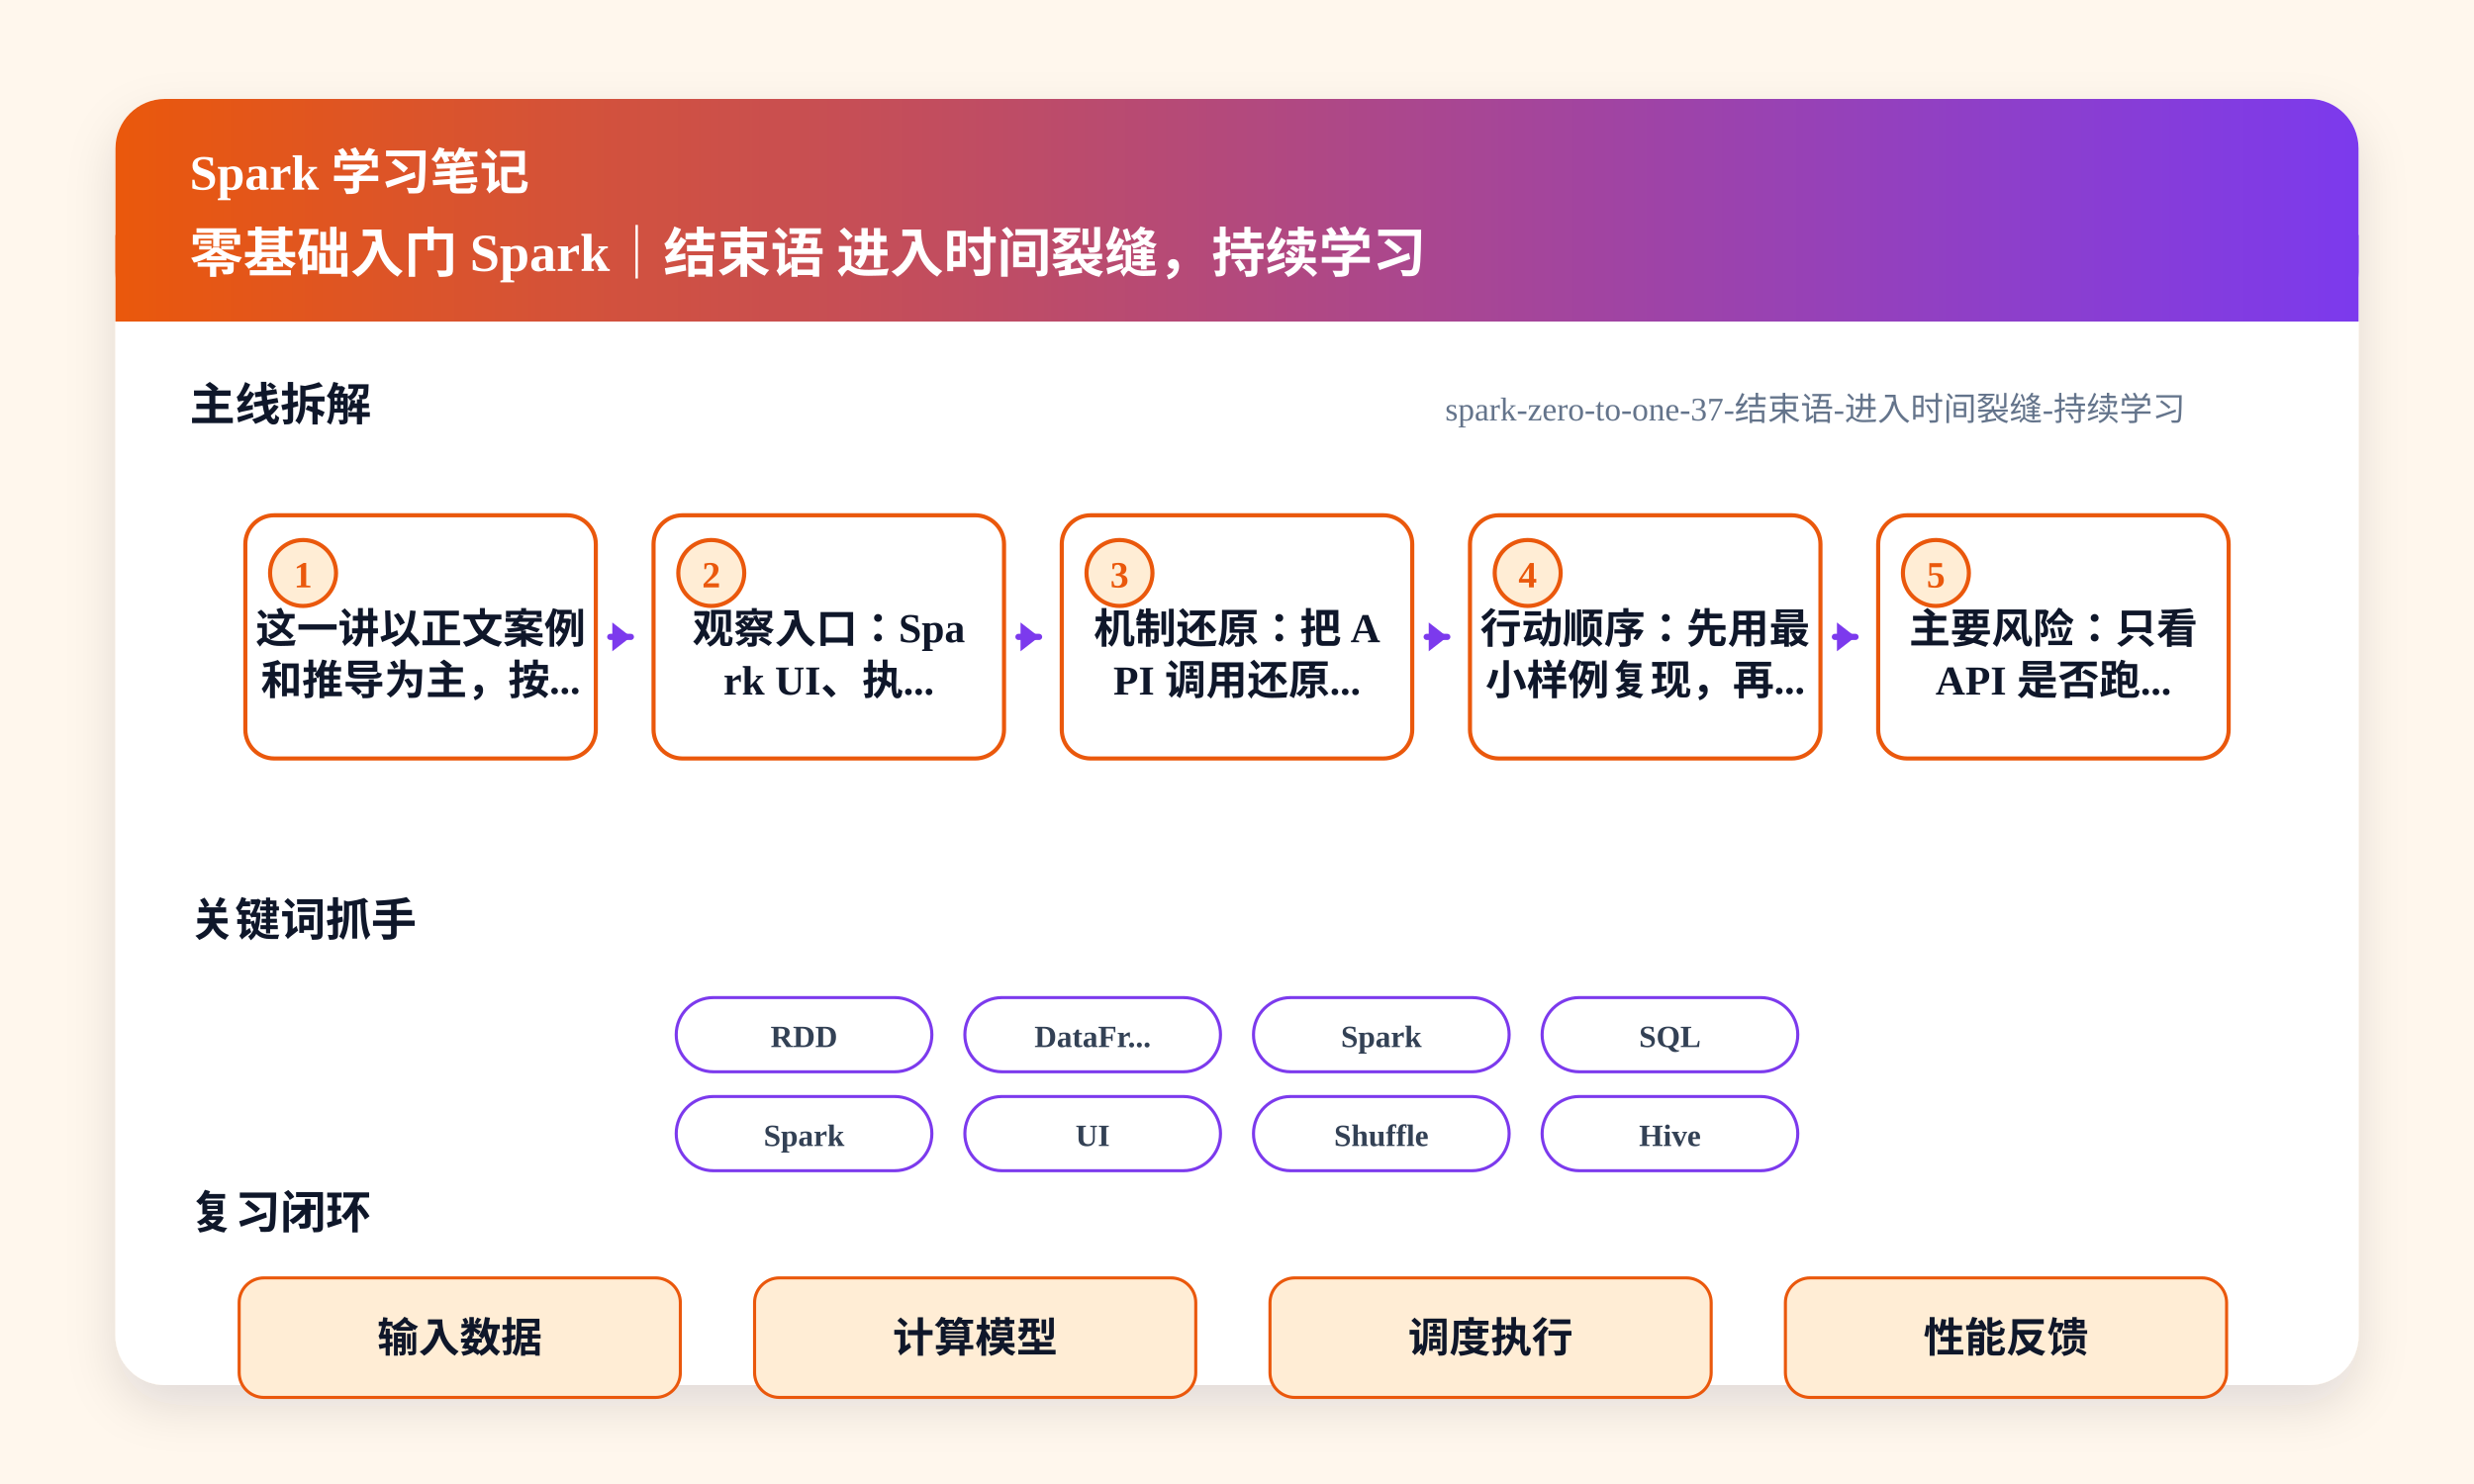
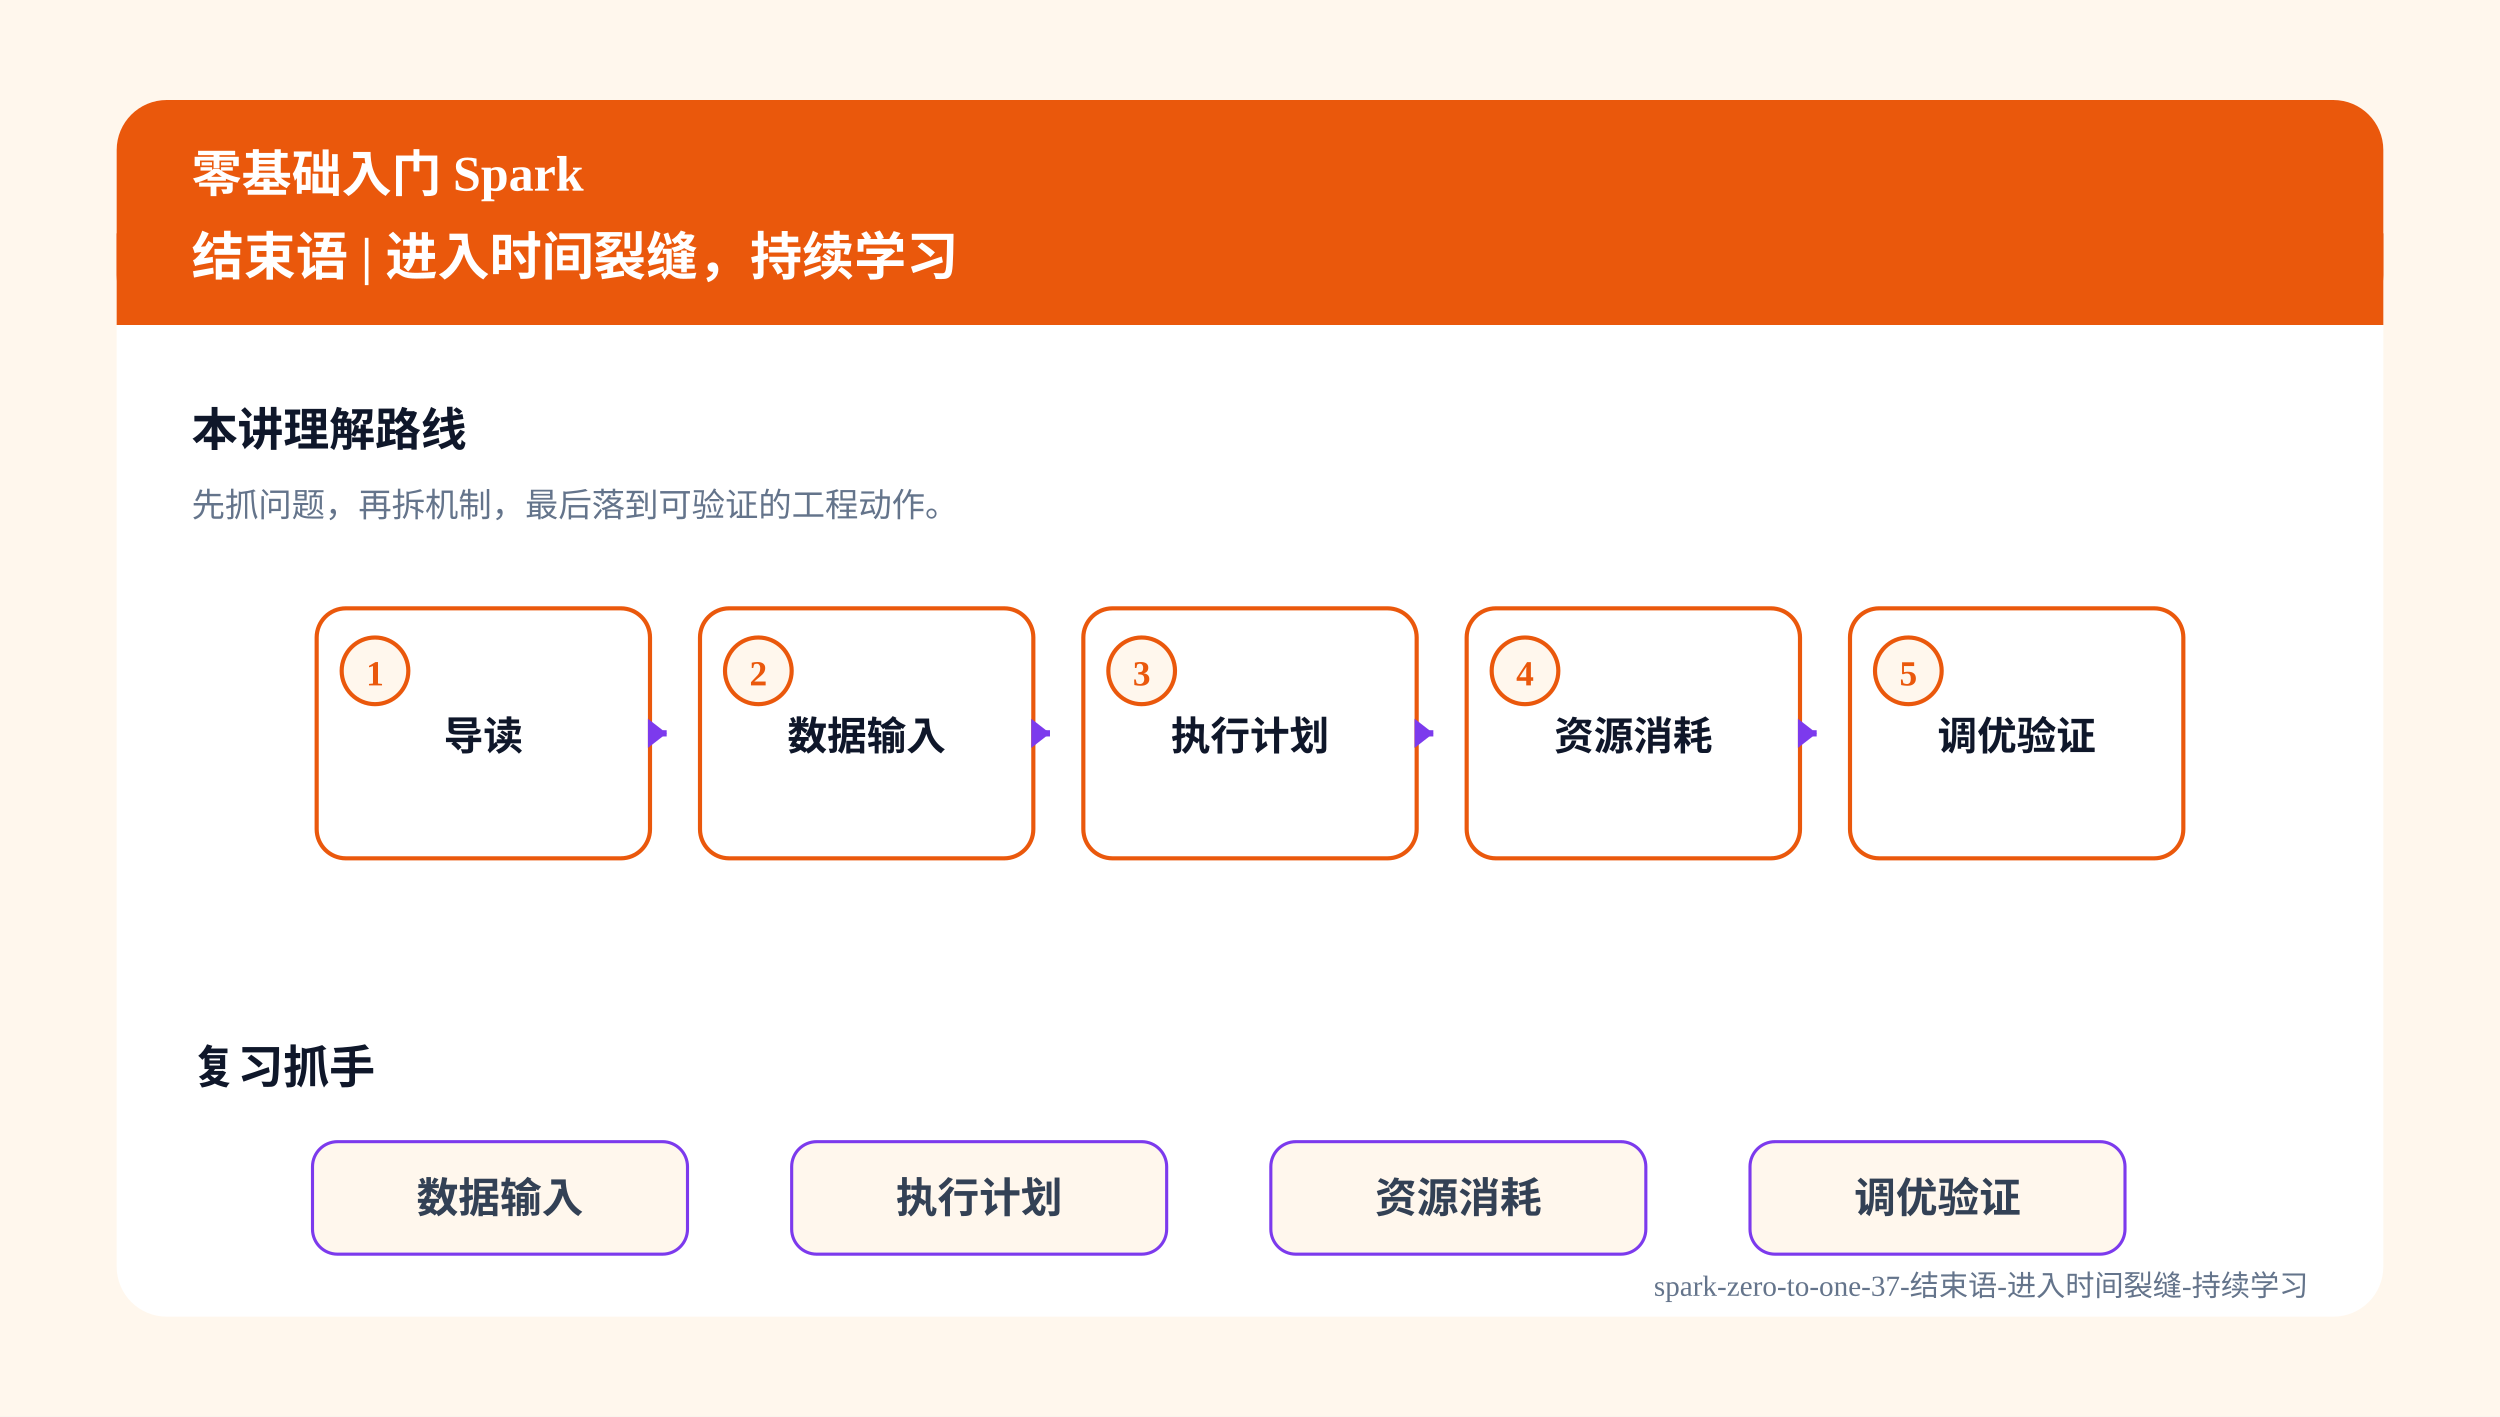
- <svg xmlns="http://www.w3.org/2000/svg" width="1200" height="720" viewBox="0 0 1200 720" role="img" aria-labelledby="title desc">
-   <defs>
-     <linearGradient id="header" x1="0" y1="0" x2="1" y2="0">
-       <stop offset="0%" stop-color="#ea580c" />
-       <stop offset="100%" stop-color="#7c3aed" />
-     </linearGradient>
-     <filter id="shadow" x="-20%" y="-20%" width="140%" height="140%">
-       <feDropShadow dx="0" dy="10" stdDeviation="12" flood-color="#0f172a" flood-opacity="0.12" />
-     </filter>
-   </defs>
-   <rect width="1200" height="720" rx="0" fill="#fff7ed" />
-   <rect x="56" y="48" width="1088" height="624" rx="24" fill="#ffffff" filter="url(#shadow)" />
-   <rect x="56" y="48" width="1088" height="108" rx="24" fill="url(#header)" />
-   <rect x="56" y="114" width="1088" height="42" fill="url(#header)" />
-   <text x="92" y="92" font-size="24" font-weight="800" fill="#ffffff">Spark 学习笔记</text>
-   <text x="92" y="132" text-anchor="start" font-size="26" font-weight="750" fill="#ffffff">零基础入门 Spark｜结束语  进入时间裂缝，持续学习</text>
-   <text x="92" y="204" font-size="22" font-weight="700" fill="#0f172a">主线拆解</text>
-   <text x="1060" y="204" text-anchor="end" font-size="16" fill="#64748b">spark-zero-to-one-37-结束语-进入时间裂缝-持续学习</text>
-   <rect x="119" y="250" width="170" height="118" rx="14" fill="#ffffff" stroke="#ea580c" stroke-width="2" />
-   <circle cx="147" cy="278" r="16" fill="#ffedd5" stroke="#ea580c" stroke-width="2" />
-   <text x="147" y="285" text-anchor="middle" font-size="18" font-weight="700" fill="#ea580c">1</text>
-   <text x="204" y="312" text-anchor="middle" font-size="20" font-weight="650" fill="#0f172a">这一讲以正文案例</text>
-   <text x="204" y="337" text-anchor="middle" font-size="20" font-weight="650" fill="#0f172a">和推导为主，按...</text>
-   <path d="M 296 309 H 306" stroke="#7c3aed" stroke-width="3" stroke-linecap="round" />
-   <path d="M 306 309 l -9 -7 v 14 z" fill="#7c3aed" />
-   <rect x="317" y="250" width="170" height="118" rx="14" fill="#ffffff" stroke="#ea580c" stroke-width="2" />
-   <circle cx="345" cy="278" r="16" fill="#ffedd5" stroke="#ea580c" stroke-width="2" />
-   <text x="345" y="285" text-anchor="middle" font-size="18" font-weight="700" fill="#ea580c">2</text>
-   <text x="402" y="312" text-anchor="middle" font-size="20" font-weight="650" fill="#0f172a">观察入口：Spa</text>
-   <text x="402" y="337" text-anchor="middle" font-size="20" font-weight="650" fill="#0f172a">rk UI、执...</text>
-   <path d="M 494 309 H 504" stroke="#7c3aed" stroke-width="3" stroke-linecap="round" />
-   <path d="M 504 309 l -9 -7 v 14 z" fill="#7c3aed" />
-   <rect x="515" y="250" width="170" height="118" rx="14" fill="#ffffff" stroke="#ea580c" stroke-width="2" />
-   <circle cx="543" cy="278" r="16" fill="#ffedd5" stroke="#ea580c" stroke-width="2" />
-   <text x="543" y="285" text-anchor="middle" font-size="18" font-weight="700" fill="#ea580c">3</text>
-   <text x="600" y="312" text-anchor="middle" font-size="20" font-weight="650" fill="#0f172a">机制还原：把 A</text>
-   <text x="600" y="337" text-anchor="middle" font-size="20" font-weight="650" fill="#0f172a">PI 调用还原...</text>
-   <path d="M 692 309 H 702" stroke="#7c3aed" stroke-width="3" stroke-linecap="round" />
-   <path d="M 702 309 l -9 -7 v 14 z" fill="#7c3aed" />
-   <rect x="713" y="250" width="170" height="118" rx="14" fill="#ffffff" stroke="#ea580c" stroke-width="2" />
-   <circle cx="741" cy="278" r="16" fill="#ffedd5" stroke="#ea580c" stroke-width="2" />
-   <text x="741" y="285" text-anchor="middle" font-size="18" font-weight="700" fill="#ea580c">4</text>
-   <text x="798" y="312" text-anchor="middle" font-size="20" font-weight="650" fill="#0f172a">行动顺序：先用最</text>
-   <text x="798" y="337" text-anchor="middle" font-size="20" font-weight="650" fill="#0f172a">小样例复现，再...</text>
-   <path d="M 890 309 H 900" stroke="#7c3aed" stroke-width="3" stroke-linecap="round" />
-   <path d="M 900 309 l -9 -7 v 14 z" fill="#7c3aed" />
-   <rect x="911" y="250" width="170" height="118" rx="14" fill="#ffffff" stroke="#ea580c" stroke-width="2" />
-   <circle cx="939" cy="278" r="16" fill="#ffedd5" stroke="#ea580c" stroke-width="2" />
-   <text x="939" y="285" text-anchor="middle" font-size="18" font-weight="700" fill="#ea580c">5</text>
-   <text x="996" y="312" text-anchor="middle" font-size="20" font-weight="650" fill="#0f172a">主要风险：只看 </text>
-   <text x="996" y="337" text-anchor="middle" font-size="20" font-weight="650" fill="#0f172a">API 是否跑...</text>
-   <text x="92" y="454" font-size="22" font-weight="700" fill="#0f172a">关键词抓手</text>
-   <rect x="328" y="484" width="124" height="36" rx="18" fill="#ffffff" stroke="#7c3aed" stroke-width="1.5" />
-   <text x="390" y="508" text-anchor="middle" font-size="15" font-weight="600" fill="#334155">RDD</text>
-   <rect x="468" y="484" width="124" height="36" rx="18" fill="#ffffff" stroke="#7c3aed" stroke-width="1.5" />
-   <text x="530" y="508" text-anchor="middle" font-size="15" font-weight="600" fill="#334155">DataFr...</text>
-   <rect x="608" y="484" width="124" height="36" rx="18" fill="#ffffff" stroke="#7c3aed" stroke-width="1.5" />
-   <text x="670" y="508" text-anchor="middle" font-size="15" font-weight="600" fill="#334155">Spark</text>
-   <rect x="748" y="484" width="124" height="36" rx="18" fill="#ffffff" stroke="#7c3aed" stroke-width="1.5" />
-   <text x="810" y="508" text-anchor="middle" font-size="15" font-weight="600" fill="#334155">SQL</text>
-   <rect x="328" y="532" width="124" height="36" rx="18" fill="#ffffff" stroke="#7c3aed" stroke-width="1.5" />
-   <text x="390" y="556" text-anchor="middle" font-size="15" font-weight="600" fill="#334155">Spark</text>
-   <rect x="468" y="532" width="124" height="36" rx="18" fill="#ffffff" stroke="#7c3aed" stroke-width="1.5" />
-   <text x="530" y="556" text-anchor="middle" font-size="15" font-weight="600" fill="#334155">UI</text>
-   <rect x="608" y="532" width="124" height="36" rx="18" fill="#ffffff" stroke="#7c3aed" stroke-width="1.5" />
-   <text x="670" y="556" text-anchor="middle" font-size="15" font-weight="600" fill="#334155">Shuffle</text>
-   <rect x="748" y="532" width="124" height="36" rx="18" fill="#ffffff" stroke="#7c3aed" stroke-width="1.5" />
-   <text x="810" y="556" text-anchor="middle" font-size="15" font-weight="600" fill="#334155">Hive</text>
-   <text x="92" y="596" font-size="22" font-weight="700" fill="#0f172a">复习闭环</text>
-   <rect x="116" y="620" width="214" height="58" rx="12" fill="#ffedd5" stroke="#ea580c" stroke-width="1.5" />
-   <text x="223" y="656" text-anchor="middle" font-size="20" font-weight="700" fill="#0f172a">输入数据</text>
-   <rect x="366" y="620" width="214" height="58" rx="12" fill="#ffedd5" stroke="#ea580c" stroke-width="1.5" />
-   <text x="473" y="656" text-anchor="middle" font-size="20" font-weight="700" fill="#0f172a">计算模型</text>
-   <rect x="616" y="620" width="214" height="58" rx="12" fill="#ffedd5" stroke="#ea580c" stroke-width="1.5" />
-   <text x="723" y="656" text-anchor="middle" font-size="20" font-weight="700" fill="#0f172a">调度执行</text>
-   <rect x="866" y="620" width="214" height="58" rx="12" fill="#ffedd5" stroke="#ea580c" stroke-width="1.5" />
-   <text x="973" y="656" text-anchor="middle" font-size="20" font-weight="700" fill="#0f172a">性能反馈</text>
+ <svg xmlns="http://www.w3.org/2000/svg" width="1200" height="680" viewBox="0 0 1200 680" role="img">
+   <rect width="1200" height="680" fill="#fff7ed" />
+   <rect x="56" y="48" width="1088" height="584" rx="24" fill="#ffffff" />
+   <rect x="56" y="48" width="1088" height="108" rx="24" fill="#ea580c" />
+   <rect x="56" y="112" width="1088" height="44" fill="#ea580c" />
+   <text x="92" y="92" font-size="24" font-weight="800" fill="#fff">零基础入门 Spark</text>
+   <text x="92" y="132" text-anchor="start" font-size="25" font-weight="700" fill="#fff">结束语 | 进入时间裂缝，持续学习</text>
+   <text x="92" y="214" font-size="22" font-weight="800" fill="#0f172a">本讲理解路线</text>
+   <text x="92" y="248" font-size="16" fill="#64748b">先抓问题，再拆机制，最后落到可验证的工程动作。</text>
+   <rect x="152" y="292" width="160" height="120" rx="14" fill="#fff" stroke="#ea580c" stroke-width="2" />
+   <circle cx="180" cy="322" r="16" fill="#fff7ed" stroke="#ea580c" stroke-width="2" />
+   <text x="180" y="329" text-anchor="middle" font-size="17" font-weight="700" fill="#ea580c">1</text>
+   <text x="232" y="360" text-anchor="middle" font-size="19" font-weight="700" fill="#0f172a">导读</text>
+   <path d="M 318 352 H 320" stroke="#7c3aed" stroke-width="3" />
+   <path d="M 320 352 l -9 -7 v14 z" fill="#7c3aed" />
+   <rect x="336" y="292" width="160" height="120" rx="14" fill="#fff" stroke="#ea580c" stroke-width="2" />
+   <circle cx="364" cy="322" r="16" fill="#fff7ed" stroke="#ea580c" stroke-width="2" />
+   <text x="364" y="329" text-anchor="middle" font-size="17" font-weight="700" fill="#ea580c">2</text>
+   <text x="416" y="360" text-anchor="middle" font-size="19" font-weight="700" fill="#0f172a">数据输入</text>
+   <path d="M 502 352 H 504" stroke="#7c3aed" stroke-width="3" />
+   <path d="M 504 352 l -9 -7 v14 z" fill="#7c3aed" />
+   <rect x="520" y="292" width="160" height="120" rx="14" fill="#fff" stroke="#ea580c" stroke-width="2" />
+   <circle cx="548" cy="322" r="16" fill="#fff7ed" stroke="#ea580c" stroke-width="2" />
+   <text x="548" y="329" text-anchor="middle" font-size="17" font-weight="700" fill="#ea580c">3</text>
+   <text x="600" y="360" text-anchor="middle" font-size="19" font-weight="700" fill="#0f172a">执行计划</text>
+   <path d="M 686 352 H 688" stroke="#7c3aed" stroke-width="3" />
+   <path d="M 688 352 l -9 -7 v14 z" fill="#7c3aed" />
+   <rect x="704" y="292" width="160" height="120" rx="14" fill="#fff" stroke="#ea580c" stroke-width="2" />
+   <circle cx="732" cy="322" r="16" fill="#fff7ed" stroke="#ea580c" stroke-width="2" />
+   <text x="732" y="329" text-anchor="middle" font-size="17" font-weight="700" fill="#ea580c">4</text>
+   <text x="784" y="360" text-anchor="middle" font-size="19" font-weight="700" fill="#0f172a">资源消耗</text>
+   <path d="M 870 352 H 872" stroke="#7c3aed" stroke-width="3" />
+   <path d="M 872 352 l -9 -7 v14 z" fill="#7c3aed" />
+   <rect x="888" y="292" width="160" height="120" rx="14" fill="#fff" stroke="#ea580c" stroke-width="2" />
+   <circle cx="916" cy="322" r="16" fill="#fff7ed" stroke="#ea580c" stroke-width="2" />
+   <text x="916" y="329" text-anchor="middle" font-size="17" font-weight="700" fill="#ea580c">5</text>
+   <text x="968" y="360" text-anchor="middle" font-size="19" font-weight="700" fill="#0f172a">调优验证</text>
+   <text x="92" y="520" font-size="22" font-weight="800" fill="#0f172a">复习抓手</text>
+   <rect x="150" y="548" width="180" height="54" rx="12" fill="#fff7ed" stroke="#7c3aed" stroke-width="1.5" />
+   <text x="240" y="582" text-anchor="middle" font-size="20" font-weight="700" fill="#334155">数据输入</text>
+   <rect x="380" y="548" width="180" height="54" rx="12" fill="#fff7ed" stroke="#7c3aed" stroke-width="1.5" />
+   <text x="470" y="582" text-anchor="middle" font-size="20" font-weight="700" fill="#334155">执行计划</text>
+   <rect x="610" y="548" width="180" height="54" rx="12" fill="#fff7ed" stroke="#7c3aed" stroke-width="1.5" />
+   <text x="700" y="582" text-anchor="middle" font-size="20" font-weight="700" fill="#334155">资源消耗</text>
+   <rect x="840" y="548" width="180" height="54" rx="12" fill="#fff7ed" stroke="#7c3aed" stroke-width="1.5" />
+   <text x="930" y="582" text-anchor="middle" font-size="20" font-weight="700" fill="#334155">调优验证</text>
+   <text x="1108" y="622" text-anchor="end" font-size="14" fill="#64748b">spark-zero-to-one-37-结束语-进入时间裂缝-持续学习</text>
</svg>
